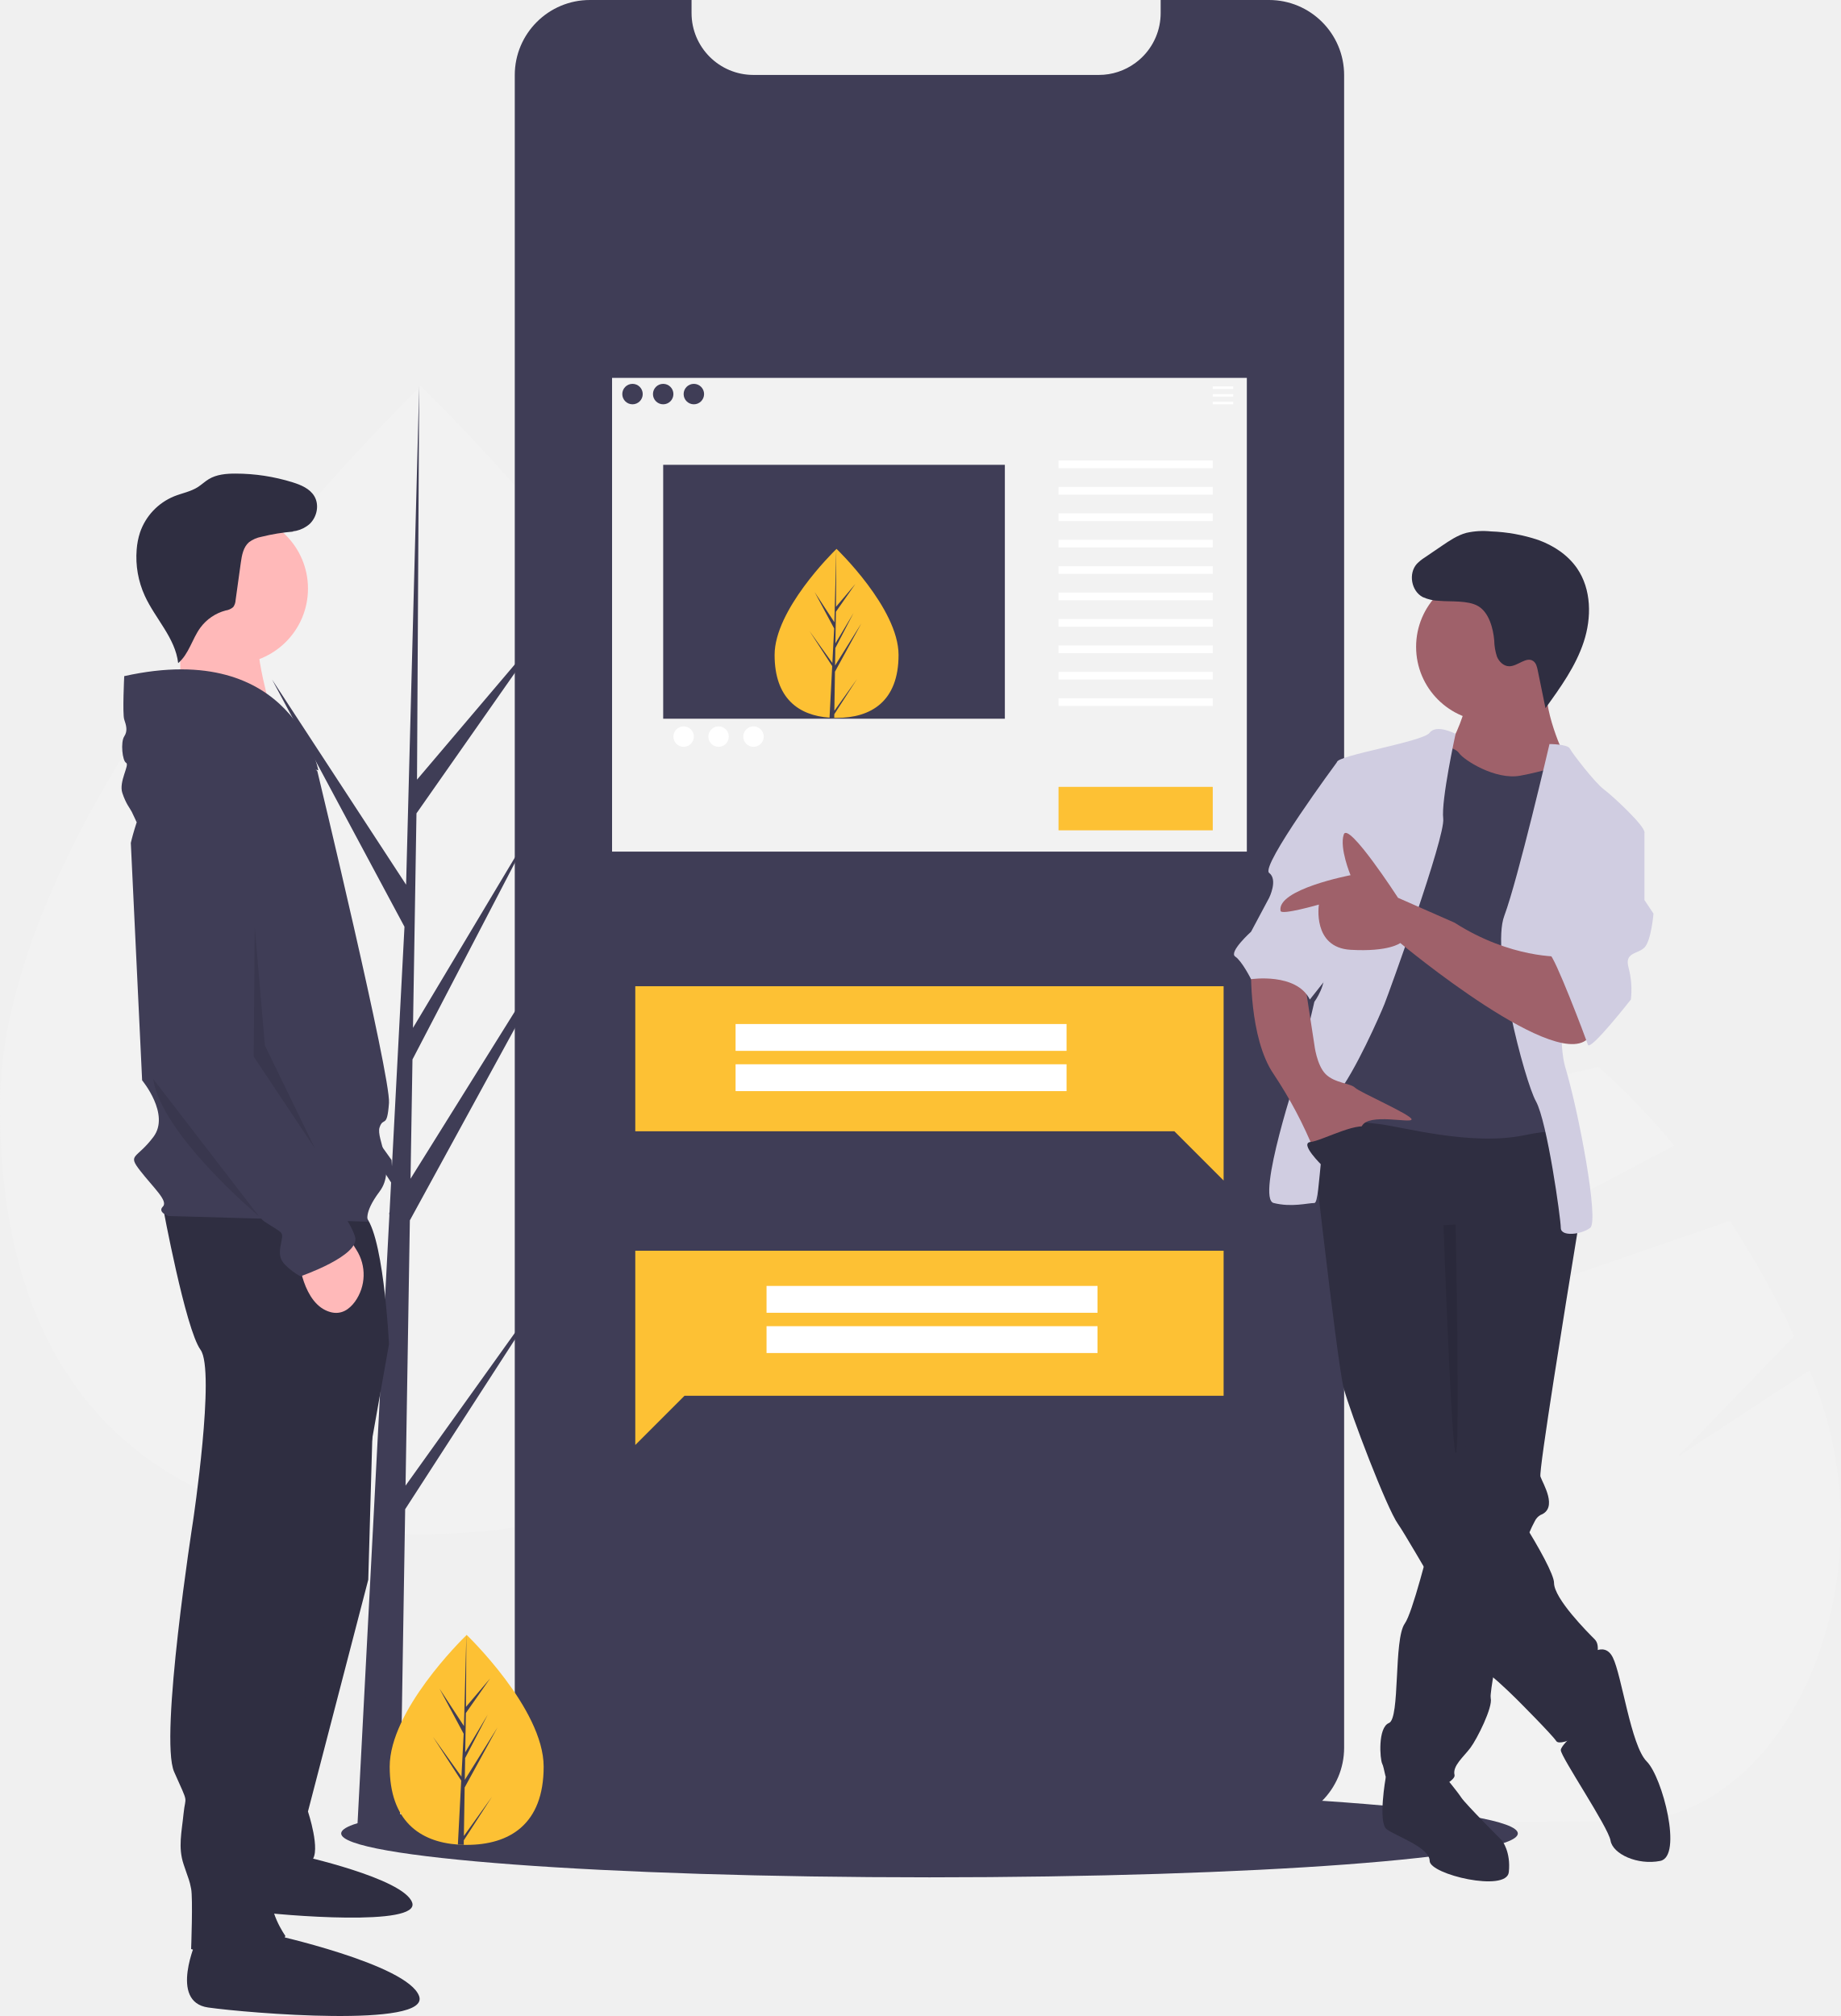
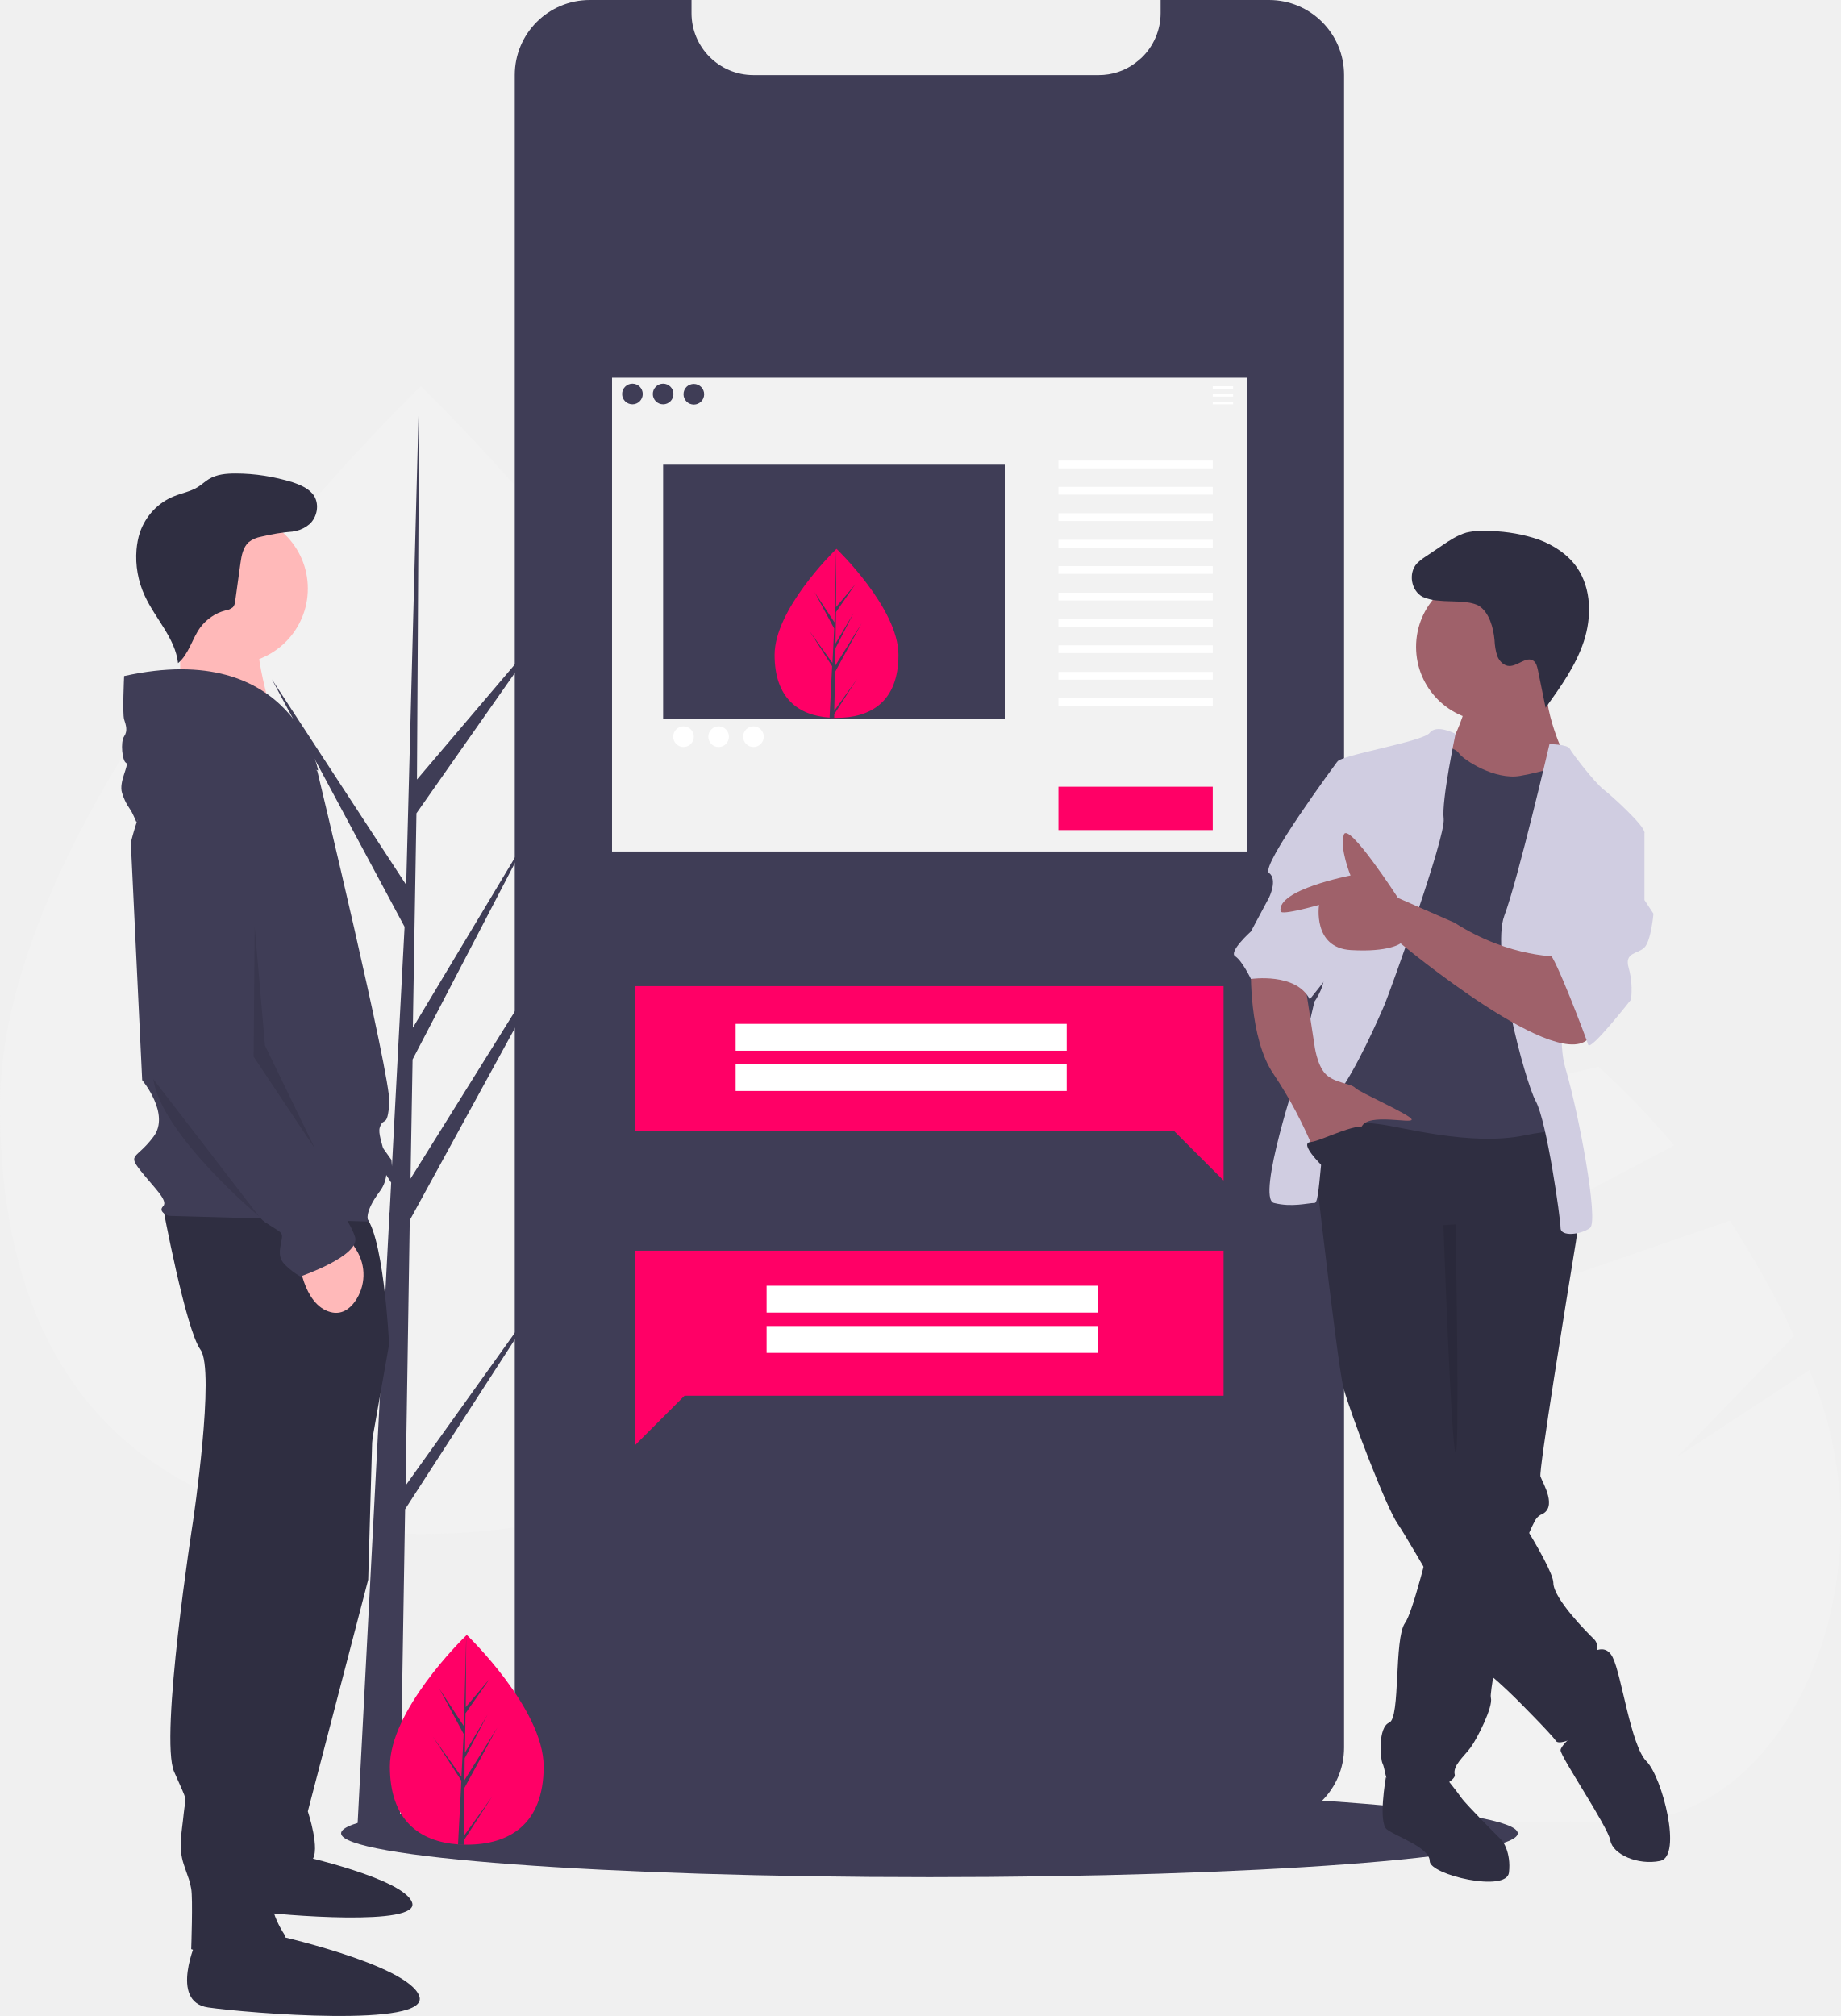
- <svg xmlns="http://www.w3.org/2000/svg" id="b3476446-c29b-489b-91f9-6dd64a8ef5f6" data-name="Layer 1" width="713.367" height="781.276" viewBox="0 0 713.367 781.276">
-   <path d="M872.748,765.287l-229.215.759c-60.81-18.272-110.632-81.736-110.947-176.887a269.465,269.465,0,0,1,3.238-42.812l184.622-41.478,142.424-31.995a283.261,283.261,0,0,1,29.256,30.419l-136.191,71.912L691.689,609.132l72.194-24.907,149.843-51.694a363.37,363.37,0,0,1,24.916,44.672L893.432,623.928l51.144-33.482q.328.769.653,1.541C977.643,668.937,937.426,765.073,872.748,765.287Z" transform="translate(-243.3163 -59.36223)" fill="#f2f2f2" />
-   <path d="M835.08,451.338c-34.663,9.955-77.279,22.533-121.095,35.607-63.351,18.908-129.209,38.861-177.155,53.447l.031-.171a65.899,65.899,0,0,1,12.16-28.225c35.517-46.179,80.743-78.439,131.077-90.419h.004a188.907,188.907,0,0,1,43.202-5.154C763.349,416.291,801.281,428.851,835.08,451.338Z" transform="translate(-243.3163 -59.36223)" fill="#f2f2f2" />
-   <ellipse cx="360.217" cy="710.536" rx="228" ry="17" fill="#3f3d56" />
-   <path d="M569.533,488.16c0,122.839-73.026,165.73-163.108,165.73S243.316,610.999,243.316,488.16,406.425,209.049,406.425,209.049,569.533,365.321,569.533,488.16Z" transform="translate(-243.3163 -59.36223)" fill="#f2f2f2" />
-   <polygon points="157.167 575.737 158.837 472.932 228.358 345.747 159.099 456.805 159.85 410.579 207.763 318.562 160.048 398.346 160.048 398.347 161.399 315.208 212.706 241.951 161.611 302.134 162.455 149.687 157.152 351.5 157.588 343.174 105.424 263.329 156.751 359.156 151.891 452.008 151.746 449.543 91.61 365.517 151.564 458.25 150.956 469.862 150.847 470.036 150.897 470.99 138.566 706.562 155.041 706.562 157.018 584.884 216.825 492.38 157.167 575.737" fill="#3f3d56" />
-   <path d="M764.22,88.492V736.692a29.139,29.139,0,0,1-29.13,29.11h-263.15a29.079,29.079,0,0,1-29.13-29.11V88.492a29.127,29.127,0,0,1,29.13-29.13h39.38v5.05a23.987,23.987,0,0,0,23.98,23.99h133.84a23.789,23.789,0,0,0,14.22-4.68,22.285,22.285,0,0,0,2.36-1.98,23.917,23.917,0,0,0,7.4-17.33v-5.05h41.97A29.121,29.121,0,0,1,764.22,88.492Z" transform="translate(-243.3163 -59.36223)" fill="#3f3d56" />
-   <path d="M591.543,313.163c.009,18.089-10.742,24.41-24.006,24.416q-.462 0-.92-.01-.922-.019-1.825-.083c-11.972-.842-21.277-7.477-21.285-24.3-.008-17.41,22.232-39.391,23.9-41.017l.003-.001c.063-.062.096-.093.096-.093S591.534,295.075,591.543,313.163Z" transform="translate(-243.3163 -59.36223)" fill="#fdc134" />
-   <path d="M566.661,334.812l8.779-12.278-8.8,13.625-.023,1.409q-.922-.019-1.825-.083l.938-18.097-.007-.14.016-.027.089-1.71-8.835-13.651,8.861,12.37.022.363.708-13.673-7.565-14.107,7.657,11.704.731-28.348.003-.094,0,.093-.113,22.356,7.518-8.866-7.55,10.792-.193,12.243,7.022-11.752L567.044,310.492l-.107,6.808L577.127,300.94l-10.229,18.734Z" transform="translate(-243.3163 -59.36223)" fill="#3f3d56" />
-   <polygon points="474.198 484.701 246.198 484.701 246.198 506.979 246.198 540.906 246.198 559.994 265.287 540.906 474.198 540.906 474.198 484.701" fill="#fdc134" />
-   <rect x="297.065" y="498.348" width="128.267" height="10.4" fill="#fff" />
-   <rect x="297.065" y="513.948" width="128.267" height="10.4" fill="#fff" />
-   <polygon points="246.198 382.201 474.198 382.201 474.198 404.479 474.198 438.406 474.198 457.494 455.11 438.406 246.198 438.406 246.198 382.201" fill="#fdc134" />
-   <rect x="285.065" y="396.848" width="128.267" height="10.4" fill="#fff" />
-   <rect x="285.065" y="412.448" width="128.267" height="10.4" fill="#fff" />
-   <path d="M480.515,205.808V389.4h246V205.808Zm31.699,2.311a3.962,3.962,0,1,1-3.962,3.962A3.962,3.962,0,0,1,512.214,208.119Zm-23.774,7.925a3.962,3.962,0,1,1,3.962-3.962A3.962,3.962,0,0,1,488.439,216.044Zm7.925-3.962a3.962,3.962,0,1,1,3.962,3.962A3.962,3.962,0,0,1,496.364,212.082ZM632.737,337.889H500.327v-98.4H632.737Z" transform="translate(-243.3163 -59.36223)" fill="#f2f2f2" />
-   <rect x="469.99" y="149.748" width="7.925" height="0.991" fill="#fff" />
-   <rect x="469.99" y="152.72" width="7.925" height="0.991" fill="#fff" />
-   <rect x="469.99" y="155.691" width="7.925" height="0.991" fill="#fff" />
-   <rect x="410.224" y="178.475" width="59.766" height="2.972" fill="#fff" />
-   <rect x="410.224" y="188.712" width="59.766" height="2.972" fill="#fff" />
-   <rect x="410.224" y="198.948" width="59.766" height="2.972" fill="#fff" />
-   <rect x="410.224" y="209.184" width="59.766" height="2.972" fill="#fff" />
-   <rect x="410.224" y="219.42" width="59.766" height="2.972" fill="#fff" />
-   <rect x="410.224" y="229.656" width="59.766" height="2.972" fill="#fff" />
-   <rect x="410.224" y="239.893" width="59.766" height="2.972" fill="#fff" />
-   <rect x="410.224" y="250.129" width="59.766" height="2.972" fill="#fff" />
-   <rect x="410.224" y="260.365" width="59.766" height="2.972" fill="#fff" />
-   <rect x="410.224" y="270.601" width="59.766" height="2.972" fill="#fff" />
-   <circle cx="264.935" cy="285.461" r="3.962" fill="#fff" />
-   <circle cx="278.473" cy="285.461" r="3.962" fill="#fff" />
-   <circle cx="292.012" cy="285.461" r="3.962" fill="#fff" />
-   <rect x="410.224" y="304.942" width="59.766" height="16.84" fill="#fdc134" />
-   <path d="M388.223,594.882l-2.191,76.68-23.369,89.826s5.112,15.336,1.461,18.988-20.448,10.224-20.448,10.224L357.551,599.264Z" transform="translate(-243.3163 -59.36223)" fill="#2f2e41" />
-   <path d="M337.486,780.001s-8.334,18.334,3.334,20.001,65.559,6.111,62.226-3.334-43.892-18.334-43.892-18.334Z" transform="translate(-243.3163 -59.36223)" fill="#2f2e41" />
-   <path d="M306.431,526.965s8.763,47.469,14.606,55.502-2.921,66.456-2.921,66.456-13.145,83.983-7.303,97.128,4.382,8.763,3.651,16.066-2.191,13.145,0,19.718,2.191,5.842,2.921,9.494,0,23.369,0,23.369,31.402,10.954,36.514-5.112c0,0-7.303-10.224-5.112-18.257a97.258,97.258,0,0,0,3.651-24.83V751.164L386.032,625.554l8.033-45.278s-2.191-46.008-10.224-50.39S306.431,526.965,306.431,526.965Z" transform="translate(-243.3163 -59.36223)" fill="#2f2e41" />
-   <path d="M319.576,811.048s-10.954,24.1,4.382,26.29,86.174,8.033,81.792-4.382-57.693-24.1-57.693-24.1Z" transform="translate(-243.3163 -59.36223)" fill="#2f2e41" />
-   <circle cx="90.143" cy="228.099" r="29.212" fill="#ffb9b9" />
-   <path d="M312.932,300.37l.544,37.305,35.814.121s-9.089-29.203-5.018-35.31S312.932,300.37,312.932,300.37Z" transform="translate(-243.3163 -59.36223)" fill="#ffb9b9" />
-   <path d="M366.314,358.269s-25.56-32.863-45.278-18.988-27.021,46.738-27.021,46.738l4.382,92.016s10.954,13.145,4.382,21.909-10.224,6.573-5.112,13.145,10.954,11.685,8.763,13.875,2.191,3.651,2.191,3.651l77.411,2.191s-2.191-2.921,4.382-11.685-1.461-20.448,0-24.83,2.921.73,3.651-9.494S366.314,358.269,366.314,358.269Z" transform="translate(-243.3163 -59.36223)" fill="#3f3d56" />
-   <path d="M359.011,546.683s1.461,18.257,12.415,21.178c4.108,1.095,7.189-.993,9.435-4.031a17.935,17.935,0,0,0,.573-20.121l-2.706-4.329Z" transform="translate(-243.3163 -59.36223)" fill="#ffb9b9" />
-   <path d="M291.46,321.389s-.73,14.606,0,16.797,1.461,4.382,0,6.573-.73,9.494.73,10.224-2.921,7.303-1.461,11.685,2.921,5.842,3.651,7.303,1.907,4.077,1.907,4.077,21.463-45.704,38.989-34.75,31.402,14.606,31.402,14.606S357.186,306.783,291.46,321.389Z" transform="translate(-243.3163 -59.36223)" fill="#3f3d56" />
-   <path d="M323.227,355.348s-23.369,2.191-21.909,32.863-2.191,78.871-2.191,78.871,40.166,61.344,46.738,65.726,7.303,3.651,6.573,7.303-1.461,6.573,1.461,9.494a25.217,25.217,0,0,0,5.842,4.382s23.369-8.033,21.178-15.336-12.415-18.988-12.415-18.988-17.527-28.481-18.257-32.863-.73-3.651-2.921-5.842-8.033-10.954-8.033-15.336V451.746l6.123-74.151a21.496,21.496,0,0,0-5.701-16.648C336.24,357.311,330.987,354.416,323.227,355.348Z" transform="translate(-243.3163 -59.36223)" fill="#3f3d56" />
-   <path d="M352.298,264.934a11.903,11.903,0,0,0,11.03-2.525c2.855-2.713,3.814-7.412,1.783-10.786-1.754-2.913-5.165-4.338-8.411-5.351a74.47,74.47,0,0,0-22.117-3.374c-3.576-.001-7.309.304-10.369,2.154-1.514.915-2.796,2.173-4.293,3.116-2.752,1.734-6.057,2.311-9.079,3.516a23.29,23.29,0,0,0-13.273,14.056,28.065,28.065,0,0,0-1.29,6.602,36.175,36.175,0,0,0,3.156,17.931c4.075,8.885,11.831,16.356,12.926,26.069,4.175-3.505,5.399-9.383,8.632-13.772a17.856,17.856,0,0,1,9.748-6.616,5.676,5.676,0,0,0,2.952-1.319,4.89,4.89,0,0,0,.924-2.66l2.004-14.431c.408-2.937.959-6.147,3.213-8.073a11.423,11.423,0,0,1,4.786-2.077,77.185,77.185,0,0,1,12.492-2.037" transform="translate(-243.3163 -59.36223)" fill="#2f2e41" />
-   <path d="M302.68,477.514l40.996,53.201S305.926,499.159,302.68,477.514Z" transform="translate(-243.3163 -59.36223)" opacity="0.1" />
-   <polygon points="98.713 359.249 98.325 409.493 122.135 445.208 102.654 405.164 98.713 359.249" opacity="0.1" />
-   <path d="M785.104,751.623l-4.745-3.525s-3.141,17.544.364,20.172,16.647,7.009,16.647,12.266,29.789,12.266,30.666,4.381-2.628-12.266-2.628-12.266-14.019-14.019-15.771-16.647-6.133-7.885-6.133-7.885Z" transform="translate(-243.3163 -59.36223)" fill="#2f2e41" />
-   <path d="M855.197,533.459s-.131.771-.359,2.182c-.21,1.253-.499,3.023-.85,5.204-3.68,22.456-14.413,88.562-13.686,90.744.876,2.628,7.009,12.266,0,14.895a5.435,5.435,0,0,0-2.182,2.374,50.924,50.924,0,0,0-3.706,8.744c-4.179,12.126-8.648,31.533-11.232,44.973-1.13,5.905-1.901,10.654-2.129,13.142a7.146,7.146,0,0,0-.026,1.735c.876,3.505-5.257,15.771-7.885,19.276s-7.009,7.009-6.133,10.514-21.904,13.142-24.532,7.009-2.628-9.638-3.505-11.39-1.752-14.019,2.628-15.771,1.752-32.418,6.133-38.551c1.463-2.041,3.697-8.954,6.037-17.269.92-3.259,1.849-6.729,2.76-10.207,3.697-14.255,6.974-28.598,6.974-28.598l-.876-102.511,48.189-6.133,1.235,2.725,2.462,5.406Z" transform="translate(-243.3163 -59.36223)" fill="#2f2e41" />
-   <path d="M857.826,701.682s7.009-7.009,10.514,0,7.009,34.17,13.142,40.303,14.019,36.799,5.257,38.551-18.399-2.628-19.276-7.885-19.276-32.418-19.276-35.046S860.454,725.338,860.454,725.338Z" transform="translate(-243.3163 -59.36223)" fill="#2f2e41" />
-   <path d="M750.058,485.27s11.39,102.511,14.019,112.149,16.647,46.436,21.028,52.57,32.418,56.074,35.923,58.703,10.514,9.638,10.514,9.638,13.142,13.142,14.895,15.771,16.647-5.257,17.523-10.514-.876-14.019-1.752-17.523,1.752-8.762-.876-11.39-15.771-15.771-15.771-21.904-22.78-42.056-31.542-49.941-7.009-21.028-7.009-21.028V548.354l48.189-14.895s-2.628-42.056-8.762-42.056S759.696,477.385,750.058,485.27Z" transform="translate(-243.3163 -59.36223)" fill="#2f2e41" />
-   <circle cx="577.711" cy="250.676" r="28.913" fill="#9f616a" />
-   <path d="M811.389,332.818s-3.505,13.142-7.885,16.647,11.39,18.399,11.39,18.399l29.789,1.752,5.257-16.647s-9.638-19.276-7.009-31.542S811.389,332.818,811.389,332.818Z" transform="translate(-243.3163 -59.36223)" fill="#9f616a" />
-   <path d="M799.123,347.713s7.885.876,9.638,3.505,14.019,10.514,23.656,8.762,15.771-4.381,17.523-3.505,5.257,19.276,5.257,19.276l-9.638,28.037,1.752,77.102,2.628,21.028s5.257-7.009-15.771-2.628-48.189-3.505-56.95-4.381-23.656-3.505-24.532-8.762S755.315,461.614,755.315,461.614l14.019-58.703L778.095,371.37Z" transform="translate(-243.3163 -59.36223)" fill="#3f3d56" />
-   <path d="M807.41,343.759s-7.411-3.931-10.04-.426-35.923,8.762-35.923,11.39-7.009,73.597-5.257,79.731-3.505,13.142-3.505,13.142l-6.133,26.285s-16.647,49.941-9.638,51.693,13.142,0,15.771,0,1.752-33.294,8.762-42.056,16.647-30.666,18.399-35.046,23.656-64.836,22.78-71.845S807.41,343.759,807.41,343.759Z" transform="translate(-243.3163 -59.36223)" fill="#d0cde1" />
-   <path d="M843.807,347.713s7.009,0,7.885,1.752,9.638,13.142,13.142,15.771,15.771,14.019,15.771,16.647-25.409,21.904-25.409,21.904-10.514,51.693-5.257,69.217,13.142,59.579,9.638,62.207-11.39,3.505-11.39,0-5.257-41.18-9.638-49.065-17.523-57.827-12.266-71.845S843.807,347.713,843.807,347.713Z" transform="translate(-243.3163 -59.36223)" fill="#d0cde1" />
-   <path d="M728.154,434.453s-.876,27.161,8.762,41.18A166.505,166.505,0,0,1,752.686,505.422s15.771-4.381,18.399-9.638,19.276-.876,19.276-2.628-20.152-10.514-21.904-12.266-7.885-1.752-11.39-5.257-4.381-11.39-4.381-11.39l-3.505-22.78Z" transform="translate(-243.3163 -59.36223)" fill="#9f616a" />
-   <path d="M801.113,292.211a16.662,16.662,0,0,1-6.484-1.485c-4.405-2.375-5.573-9.14-2.22-12.855a16.613,16.613,0,0,1,3.08-2.477l6.66-4.533c2.946-2.005,5.961-4.043,9.396-4.988a29.332,29.332,0,0,1,9.606-.567A64.906,64.906,0,0,1,839.551,268.652c5.873,2.156,11.352,5.763,14.909,10.909,5.639,8.159,5.716,19.163,2.611,28.582s-9.005,17.621-14.818,25.657l-3.016-14.717c-.269-1.311-.616-2.747-1.706-3.523-2.71-1.928-6.024,2.031-9.35,2.005-2.137-.016-3.931-1.774-4.741-3.752a21.379,21.379,0,0,1-1.05-6.296c-.397-4.509-1.973-10.782-6.242-13.268C812.168,291.933,805.585,292.617,801.113,292.211Z" transform="translate(-243.3163 -59.36223)" fill="#2f2e41" />
-   <path d="M802.735,534.166s2.959,85.595,4.712,88.223,0-88.492,0-88.492Z" transform="translate(-243.3163 -59.36223)" opacity="0.1" />
-   <path d="M768.457,354.722h-7.009s-29.789,40.303-26.285,42.932,0,9.638,0,9.638l-7.009,13.142s-8.762,7.885-6.133,9.638,6.133,8.762,6.133,8.762,17.523-2.628,22.78,7.885l11.364-14.346Z" transform="translate(-243.3163 -59.36223)" fill="#d0cde1" />
-   <path d="M848.188,430.072s-19.276.876-41.18-13.142l-21.904-9.638s-19.276-29.789-21.028-24.532,2.628,15.771,2.628,15.771S738,404,739.583,412.381c.326,1.726,14.855-2.461,14.855-2.461s-2.628,16.647,12.266,17.523,19.276-2.628,19.276-2.628,63.084,52.57,73.597,35.923S848.188,430.072,848.188,430.072Z" transform="translate(-243.3163 -59.36223)" fill="#9f616a" />
-   <path d="M870.968,378.379l9.638,3.505v26.285l3.505,5.257s-.876,10.514-3.505,13.142-7.885,1.752-6.133,7.885a33.209,33.209,0,0,1,.876,12.266s-15.771,20.152-16.647,17.523-13.142-35.046-14.895-35.046,17.523-50.817,17.523-50.817Z" transform="translate(-243.3163 -59.36223)" fill="#d0cde1" />
-   <path d="M755.753,511.117s-9.059-8.762-4.53-9.2,20.301-9.2,22.929-4.819S755.753,511.117,755.753,511.117Z" transform="translate(-243.3163 -59.36223)" fill="#2f2e41" />
-   <path d="M454.006,744.009c0,22.469-13.356,30.314-29.834,30.314q-.573,0-1.143-.013c-.763-.016-1.52-.053-2.267-.104-14.871-1.052-26.424-9.301-26.424-30.197,0-21.625,27.634-48.912,29.71-50.932l.004-.004c.08-.078.12-.116.12-.116S454.006,721.541,454.006,744.009Z" transform="translate(-243.3163 -59.36223)" fill="#fdc134" />
-   <path d="M423.085,770.886,433.997,755.639,423.058,772.56l-.029,1.75c-.763-.016-1.52-.053-2.267-.104l1.176-22.479-.009-.175.02-.033.111-2.123L411.094,732.434l11.001,15.37.025.451.889-16.985-9.388-17.528,9.503,14.547.925-35.212.004-.12v.116l-.154,27.767,9.347-11.008-9.385,13.4L423.613,738.44l8.727-14.594-8.763,16.832-.138,8.454,12.669-20.313-12.717,23.263Z" transform="translate(-243.3163 -59.36223)" fill="#3f3d56" />
+ <svg xmlns="http://www.w3.org/2000/svg" version="1.1" id="b3476446-c29b-489b-91f9-6dd64a8ef5f6" x="0px" y="0px" viewBox="0 0 713.4 781.3" style="enable-background:new 0 0 713.4 781.3;" xml:space="preserve">
+   <style type="text/css">
+ 	.st0{fill:#F2F2F2;}
+ 	.st1{fill:#3F3D56;}
+ 	.st2{fill:#FF0066;}
+ 	.st3{fill:#FFFFFF;}
+ 	.st4{fill:#2F2E41;}
+ 	.st5{fill:#FFB9B9;}
+ 	.st6{opacity:0.1;enable-background:new    ;}
+ 	.st7{fill:#9F616A;}
+ 	.st8{fill:#D0CDE1;}
+ </style>
+   <path class="st0" d="M629.4,705.9l-229.2,0.8c-60.8-18.3-110.6-81.7-110.9-176.9c-0.1-14.3,1-28.7,3.2-42.8l184.6-41.5l142.4-32  c10.5,9.4,20.3,19.6,29.3,30.4l-136.2,71.9l-64.2,33.9l72.2-24.9l149.8-51.7c9.3,14.3,17.7,29.2,24.9,44.7l-45.2,46.7l51.1-33.5  c0.2,0.5,0.4,1,0.7,1.5C734.3,609.6,694.1,705.7,629.4,705.9z" />
+   <path class="st0" d="M591.8,392c-34.7,10-77.3,22.5-121.1,35.6c-63.4,18.9-129.2,38.9-177.2,53.4v-0.2c1.8-10.2,5.9-19.9,12.2-28.2  c35.5-46.2,80.7-78.4,131.1-90.4l0,0c14.2-3.4,28.7-5.1,43.2-5.2C520,356.9,558,369.5,591.8,392z" />
+   <ellipse class="st1" cx="360.2" cy="710.5" rx="228" ry="17" />
+   <path class="st0" d="M326.2,428.8c0,122.8-73,165.7-163.1,165.7S0,551.6,0,428.8s163.1-279.1,163.1-279.1S326.2,306,326.2,428.8z" />
+   <polygon class="st1" points="157.2,575.7 158.8,472.9 228.4,345.7 159.1,456.8 159.9,410.6 207.8,318.6 160,398.3 160,398.3   161.4,315.2 212.7,242 161.6,302.1 162.5,149.7 157.2,351.5 157.6,343.2 105.4,263.3 156.8,359.2 151.9,452 151.7,449.5 91.6,365.5   151.6,458.3 151,469.9 150.8,470 150.9,471 138.6,706.6 155,706.6 157,584.9 216.8,492.4 " />
+   <path class="st1" d="M520.9,29.1v648.2c0,16.1-13.1,29.1-29.1,29.1H228.6c-16.1,0-29.1-13-29.1-29v-0.1V29.1  c0-16.1,13-29.1,29.1-29.1l0,0H268v5.1c0,13.2,10.7,24,24,24h133.8c5.1,0,10.1-1.6,14.2-4.7c0.8-0.6,1.6-1.3,2.4-2  c4.7-4.5,7.4-10.8,7.4-17.3V0h42C507.9,0,520.9,13,520.9,29.1L520.9,29.1z" />
+   <path class="st2" d="M348.2,253.8c0,18.1-10.7,24.4-24,24.4c-0.3,0-0.6,0-0.9,0c-0.6,0-1.2,0-1.8-0.1c-12-0.8-21.3-7.5-21.3-24.3  c0-17.4,22.2-39.4,23.9-41l0,0c0.1-0.1,0.1-0.1,0.1-0.1S348.2,235.7,348.2,253.8z" />
+   <path class="st1" d="M323.3,275.5l8.8-12.3l-8.8,13.6v1.4c-0.6,0-1.2,0-1.8-0.1l0.9-18.1v-0.1l0,0l0.1-1.7l-8.8-13.7l8.9,12.4v0.4  l0.7-13.7l-7.6-14.1l7.7,11.7l0.7-28.3v-0.1v0.1l-0.1,22.4l7.5-8.9l-7.5,10.8l-0.2,12.2l7-11.8l-7,13.6l-0.1,6.8l10.2-16.4  l-10.2,18.7L323.3,275.5z" />
+   <polygon class="st2" points="474.2,484.7 246.2,484.7 246.2,507 246.2,540.9 246.2,560 265.3,540.9 474.2,540.9 " />
+   <rect x="297.1" y="498.3" class="st3" width="128.3" height="10.4" />
+   <rect x="297.1" y="513.9" class="st3" width="128.3" height="10.4" />
+   <polygon class="st2" points="246.2,382.2 474.2,382.2 474.2,404.5 474.2,438.4 474.2,457.5 455.1,438.4 246.2,438.4 " />
+   <rect x="285.1" y="396.8" class="st3" width="128.3" height="10.4" />
+   <rect x="285.1" y="412.4" class="st3" width="128.3" height="10.4" />
+   <path class="st0" d="M237.2,146.4V330h246V146.4H237.2z M268.9,148.8c2.2,0,4,1.8,4,4s-1.8,4-4,4s-4-1.8-4-4l0,0  C264.9,150.5,266.7,148.8,268.9,148.8L268.9,148.8L268.9,148.8z M245.1,156.7c-2.2,0-4-1.8-4-4s1.8-4,4-4s4,1.8,4,4  S247.3,156.7,245.1,156.7L245.1,156.7z M253,152.7c0-2.2,1.8-4,4-4c2.2,0,4,1.8,4,4s-1.8,4-4,4l0,0C254.8,156.7,253,154.9,253,152.7  L253,152.7L253,152.7z M389.4,278.5H257v-98.4h132.4V278.5z" />
+   <rect x="470" y="149.7" class="st3" width="7.9" height="1" />
+   <rect x="470" y="152.7" class="st3" width="7.9" height="1" />
+   <rect x="470" y="155.7" class="st3" width="7.9" height="1" />
+   <rect x="410.2" y="178.5" class="st3" width="59.8" height="3" />
+   <rect x="410.2" y="188.7" class="st3" width="59.8" height="3" />
+   <rect x="410.2" y="198.9" class="st3" width="59.8" height="3" />
+   <rect x="410.2" y="209.2" class="st3" width="59.8" height="3" />
+   <rect x="410.2" y="219.4" class="st3" width="59.8" height="3" />
+   <rect x="410.2" y="229.7" class="st3" width="59.8" height="3" />
+   <rect x="410.2" y="239.9" class="st3" width="59.8" height="3" />
+   <rect x="410.2" y="250.1" class="st3" width="59.8" height="3" />
+   <rect x="410.2" y="260.4" class="st3" width="59.8" height="3" />
+   <rect x="410.2" y="270.6" class="st3" width="59.8" height="3" />
+   <circle class="st3" cx="264.9" cy="285.5" r="4" />
+   <circle class="st3" cx="278.5" cy="285.5" r="4" />
+   <circle class="st3" cx="292" cy="285.5" r="4" />
+   <rect x="410.2" y="304.9" class="st2" width="59.8" height="16.8" />
+   <path class="st4" d="M144.9,535.5l-2.2,76.7L119.3,702c0,0,5.1,15.3,1.5,19s-20.4,10.2-20.4,10.2l13.9-191.3L144.9,535.5z" />
+   <path class="st4" d="M94.2,720.6c0,0-8.3,18.3,3.3,20s65.6,6.1,62.2-3.3S115.8,719,115.8,719L94.2,720.6z" />
+   <path class="st4" d="M63.1,467.6c0,0,8.8,47.5,14.6,55.5s-2.9,66.5-2.9,66.5s-13.1,84-7.3,97.1s4.4,8.8,3.7,16.1s-2.2,13.1,0,19.7  s2.2,5.8,2.9,9.5s0,23.4,0,23.4s31.4,11,36.5-5.1c0,0-7.3-10.2-5.1-18.3c2.3-8.1,3.5-16.4,3.7-24.8v-15.3l33.6-125.6l8-45.3  c0,0-2.2-46-10.2-50.4S63.1,467.6,63.1,467.6z" />
+   <path class="st4" d="M76.3,751.7c0,0-11,24.1,4.4,26.3s86.2,8,81.8-4.4s-57.7-24.1-57.7-24.1L76.3,751.7z" />
+   <circle class="st5" cx="90.1" cy="228.1" r="29.2" />
+   <path class="st5" d="M69.6,241l0.5,37.3l35.8,0.1c0,0-9.1-29.2-5-35.3S69.6,241,69.6,241z" />
+   <path class="st1" d="M123,298.9c0,0-25.6-32.9-45.3-19s-27,46.7-27,46.7l4.4,92c0,0,11,13.1,4.4,21.9s-10.2,6.6-5.1,13.1  s11,11.7,8.8,13.9s2.2,3.7,2.2,3.7l77.4,2.2c0,0-2.2-2.9,4.4-11.7s-1.5-20.4,0-24.8s2.9,0.7,3.7-9.5  C151.5,417.2,123,298.9,123,298.9z" />
+   <path class="st5" d="M115.7,487.3c0,0,1.5,18.3,12.4,21.2c4.1,1.1,7.2-1,9.4-4c4.3-6,4.5-13.9,0.6-20.1l-2.7-4.3L115.7,487.3z" />
+   <path class="st1" d="M48.1,262c0,0-0.7,14.6,0,16.8s1.5,4.4,0,6.6s-0.7,9.5,0.7,10.2c1.5,0.7-2.9,7.3-1.5,11.7s2.9,5.8,3.7,7.3  s1.9,4.1,1.9,4.1s21.5-45.7,39-34.7s31.4,14.6,31.4,14.6S113.9,247.4,48.1,262z" />
+   <path class="st1" d="M79.9,296c0,0-23.4,2.2-21.9,32.9s-2.2,78.9-2.2,78.9s40.2,61.3,46.7,65.7s7.3,3.7,6.6,7.3s-1.5,6.6,1.5,9.5  c1.7,1.7,3.7,3.2,5.8,4.4c0,0,23.4-8,21.2-15.3s-12.4-19-12.4-19s-17.5-28.5-18.3-32.9c-0.7-4.4-0.7-3.7-2.9-5.8  c-2.2-2.2-8-11-8-15.3v-13.9l6.1-74.2c0.6-6.1-1.5-12.2-5.7-16.6C92.9,297.9,87.7,295.1,79.9,296z" />
+   <path class="st4" d="M109,205.6c3.9,1.1,8,0.1,11-2.5c2.9-2.7,3.8-7.4,1.8-10.8c-1.8-2.9-5.2-4.3-8.4-5.4  c-7.2-2.2-14.6-3.4-22.1-3.4c-3.6,0-7.3,0.3-10.4,2.2c-1.5,0.9-2.8,2.2-4.3,3.1c-2.8,1.7-6.1,2.3-9.1,3.5  c-6.3,2.5-11.1,7.7-13.3,14.1c-0.7,2.1-1.1,4.4-1.3,6.6c-0.5,6.1,0.6,12.3,3.2,17.9c4.1,8.9,11.8,16.4,12.9,26.1  c4.2-3.5,5.4-9.4,8.6-13.8c2.4-3.2,5.8-5.6,9.7-6.6c1.1-0.1,2.1-0.6,3-1.3c0.6-0.8,0.9-1.7,0.9-2.7l2-14.4c0.4-2.9,1-6.1,3.2-8.1  c1.4-1.1,3.1-1.8,4.8-2.1c4.1-1,8.3-1.7,12.5-2" />
+   <path class="st6" d="M59.4,418.2l41,53.2C100.4,471.4,62.6,439.8,59.4,418.2z" />
+   <polygon class="st6" points="98.7,359.2 98.3,409.5 122.1,445.2 102.7,405.2 " />
+   <path class="st4" d="M541.8,692.3l-4.7-3.5c0,0-3.1,17.5,0.4,20.2s16.6,7,16.6,12.3s29.8,12.3,30.7,4.4s-2.6-12.3-2.6-12.3  s-14-14-15.8-16.6s-6.1-7.9-6.1-7.9L541.8,692.3z" />
+   <path class="st4" d="M611.9,474.1c0,0-0.1,0.8-0.4,2.2c-0.2,1.3-0.5,3-0.8,5.2c-3.7,22.5-14.4,88.6-13.7,90.7c0.9,2.6,7,12.3,0,14.9  c-1,0.6-1.7,1.4-2.2,2.4c-1.5,2.8-2.7,5.7-3.7,8.7c-4.2,12.1-8.6,31.5-11.2,45c-1.1,5.9-1.9,10.7-2.1,13.1c-0.1,0.6-0.1,1.2,0,1.7  c0.9,3.5-5.3,15.8-7.9,19.3s-7,7-6.1,10.5s-21.9,13.1-24.5,7s-2.6-9.6-3.5-11.4s-1.8-14,2.6-15.8s1.8-32.4,6.1-38.6  c1.5-2,3.7-9,6-17.3c0.9-3.3,1.8-6.7,2.8-10.2c3.7-14.3,7-28.6,7-28.6l-0.9-102.5l48.2-6.1l1.2,2.7l2.5,5.4L611.9,474.1z" />
+   <path class="st4" d="M614.5,642.3c0,0,7-7,10.5,0s7,34.2,13.1,40.3s14,36.8,5.3,38.6s-18.4-2.6-19.3-7.9s-19.3-32.4-19.3-35  s12.3-12.3,12.3-12.3L614.5,642.3z" />
+   <path class="st4" d="M506.7,425.9c0,0,11.4,102.5,14,112.1s16.6,46.4,21,52.6s32.4,56.1,35.9,58.7s10.5,9.6,10.5,9.6  s13.1,13.1,14.9,15.8s16.6-5.3,17.5-10.5s-0.9-14-1.8-17.5s1.8-8.8-0.9-11.4S602,619.5,602,613.4s-22.8-42.1-31.5-49.9s-7-21-7-21  V489l48.2-14.9c0,0-2.6-42.1-8.8-42.1S516.4,418,506.7,425.9z" />
+   <circle class="st7" cx="577.7" cy="250.7" r="28.9" />
+   <path class="st7" d="M568.1,273.5c0,0-3.5,13.1-7.9,16.6s11.4,18.4,11.4,18.4l29.8,1.8l5.3-16.6c0,0-9.6-19.3-7-31.5  C602.2,249.8,568.1,273.5,568.1,273.5z" />
+   <path class="st1" d="M555.8,288.4c0,0,7.9,0.9,9.6,3.5s14,10.5,23.7,8.8s15.8-4.4,17.5-3.5s5.3,19.3,5.3,19.3l-9.6,28l1.8,77.1  l2.6,21c0,0,5.3-7-15.8-2.6s-48.2-3.5-57-4.4s-23.7-3.5-24.5-8.8s2.6-24.5,2.6-24.5l14-58.7l8.8-31.5L555.8,288.4z" />
+   <path class="st8" d="M564.1,284.4c0,0-7.4-3.9-10-0.4s-35.9,8.8-35.9,11.4s-7,73.6-5.3,79.7s-3.5,13.1-3.5,13.1l-6.1,26.3  c0,0-16.6,49.9-9.6,51.7s13.1,0,15.8,0c2.7,0,1.8-33.3,8.8-42.1c7-8.8,16.6-30.7,18.4-35s23.7-64.8,22.8-71.8  S564.1,284.4,564.1,284.4z" />
+   <path class="st8" d="M600.5,288.4c0,0,7,0,7.9,1.8s9.6,13.1,13.1,15.8s15.8,14,15.8,16.6s-25.4,21.9-25.4,21.9s-10.5,51.7-5.3,69.2  s13.1,59.6,9.6,62.2s-11.4,3.5-11.4,0s-5.3-41.2-9.6-49.1S577.7,369,583,354.9S600.5,288.4,600.5,288.4z" />
+   <path class="st7" d="M484.8,375.1c0,0-0.9,27.2,8.8,41.2c6.3,9.4,11.5,19.4,15.8,29.8c0,0,15.8-4.4,18.4-9.6s19.3-0.9,19.3-2.6  s-20.2-10.5-21.9-12.3s-7.9-1.8-11.4-5.3s-4.4-11.4-4.4-11.4l-3.5-22.8L484.8,375.1z" />
+   <path class="st4" d="M557.8,232.8c-2.2-0.1-4.4-0.6-6.5-1.5c-4.4-2.4-5.6-9.1-2.2-12.9c0.9-0.9,2-1.8,3.1-2.5l6.7-4.5  c2.9-2,6-4,9.4-5c3.1-0.7,6.4-0.9,9.6-0.6c6.3,0.2,12.5,1.3,18.4,3.3c5.9,2.2,11.4,5.8,14.9,10.9c5.6,8.2,5.7,19.2,2.6,28.6  c-3.1,9.4-9,17.6-14.8,25.7l-3-14.7c-0.3-1.3-0.6-2.7-1.7-3.5c-2.7-1.9-6,2-9.3,2c-2.1,0-3.9-1.8-4.7-3.8c-0.7-2-1-4.2-1.1-6.3  c-0.4-4.5-2-10.8-6.2-13.3C568.9,232.6,562.3,233.3,557.8,232.8z" />
+   <path class="st6" d="M559.4,474.8c0,0,3,85.6,4.7,88.2s0-88.5,0-88.5L559.4,474.8z" />
+   <path class="st8" d="M525.1,295.4h-7c0,0-29.8,40.3-26.3,42.9s0,9.6,0,9.6l-7,13.1c0,0-8.8,7.9-6.1,9.6s6.1,8.8,6.1,8.8  s17.5-2.6,22.8,7.9L519,373L525.1,295.4z" />
+   <path class="st7" d="M604.9,370.7c0,0-19.3,0.9-41.2-13.1l-21.9-9.6c0,0-19.3-29.8-21-24.5s2.6,15.8,2.6,15.8s-28.7,5.5-27.1,13.9  c0.3,1.7,14.9-2.5,14.9-2.5s-2.6,16.6,12.3,17.5c14.9,0.9,19.3-2.6,19.3-2.6s63.1,52.6,73.6,35.9S604.9,370.7,604.9,370.7z" />
+   <path class="st8" d="M627.7,319l9.6,3.5v26.3l3.5,5.3c0,0-0.9,10.5-3.5,13.1s-7.9,1.8-6.1,7.9c1.1,4,1.4,8.2,0.9,12.3  c0,0-15.8,20.2-16.6,17.5s-13.1-35-14.9-35S618,319,618,319H627.7z" />
+   <path class="st4" d="M512.4,451.8c0,0-9.1-8.8-4.5-9.2c4.5-0.4,20.3-9.2,22.9-4.8S512.4,451.8,512.4,451.8z" />
+   <path class="st2" d="M210.7,684.6c0,22.5-13.4,30.3-29.8,30.3c-0.4,0-0.8,0-1.1,0c-0.8,0-1.5-0.1-2.3-0.1  c-14.9-1.1-26.4-9.3-26.4-30.2c0-21.6,27.6-48.9,29.7-50.9l0,0c0.1-0.1,0.1-0.1,0.1-0.1S210.7,662.2,210.7,684.6z" />
+   <path class="st1" d="M179.8,711.5l10.9-15.2l-10.9,16.9v1.8c-0.8,0-1.5-0.1-2.3-0.1l1.2-22.5v-0.2l0,0l0.1-2.1l-11-17l11,15.4v0.5  l0.9-17l-9.4-17.5l9.5,14.5l0.9-35.2v-0.1v0.1l-0.2,27.8l9.3-11l-9.4,13.4l-0.2,15.2l8.7-14.6l-8.8,16.8l-0.1,8.5l12.7-20.3  L180,692.9L179.8,711.5z" />
</svg>
